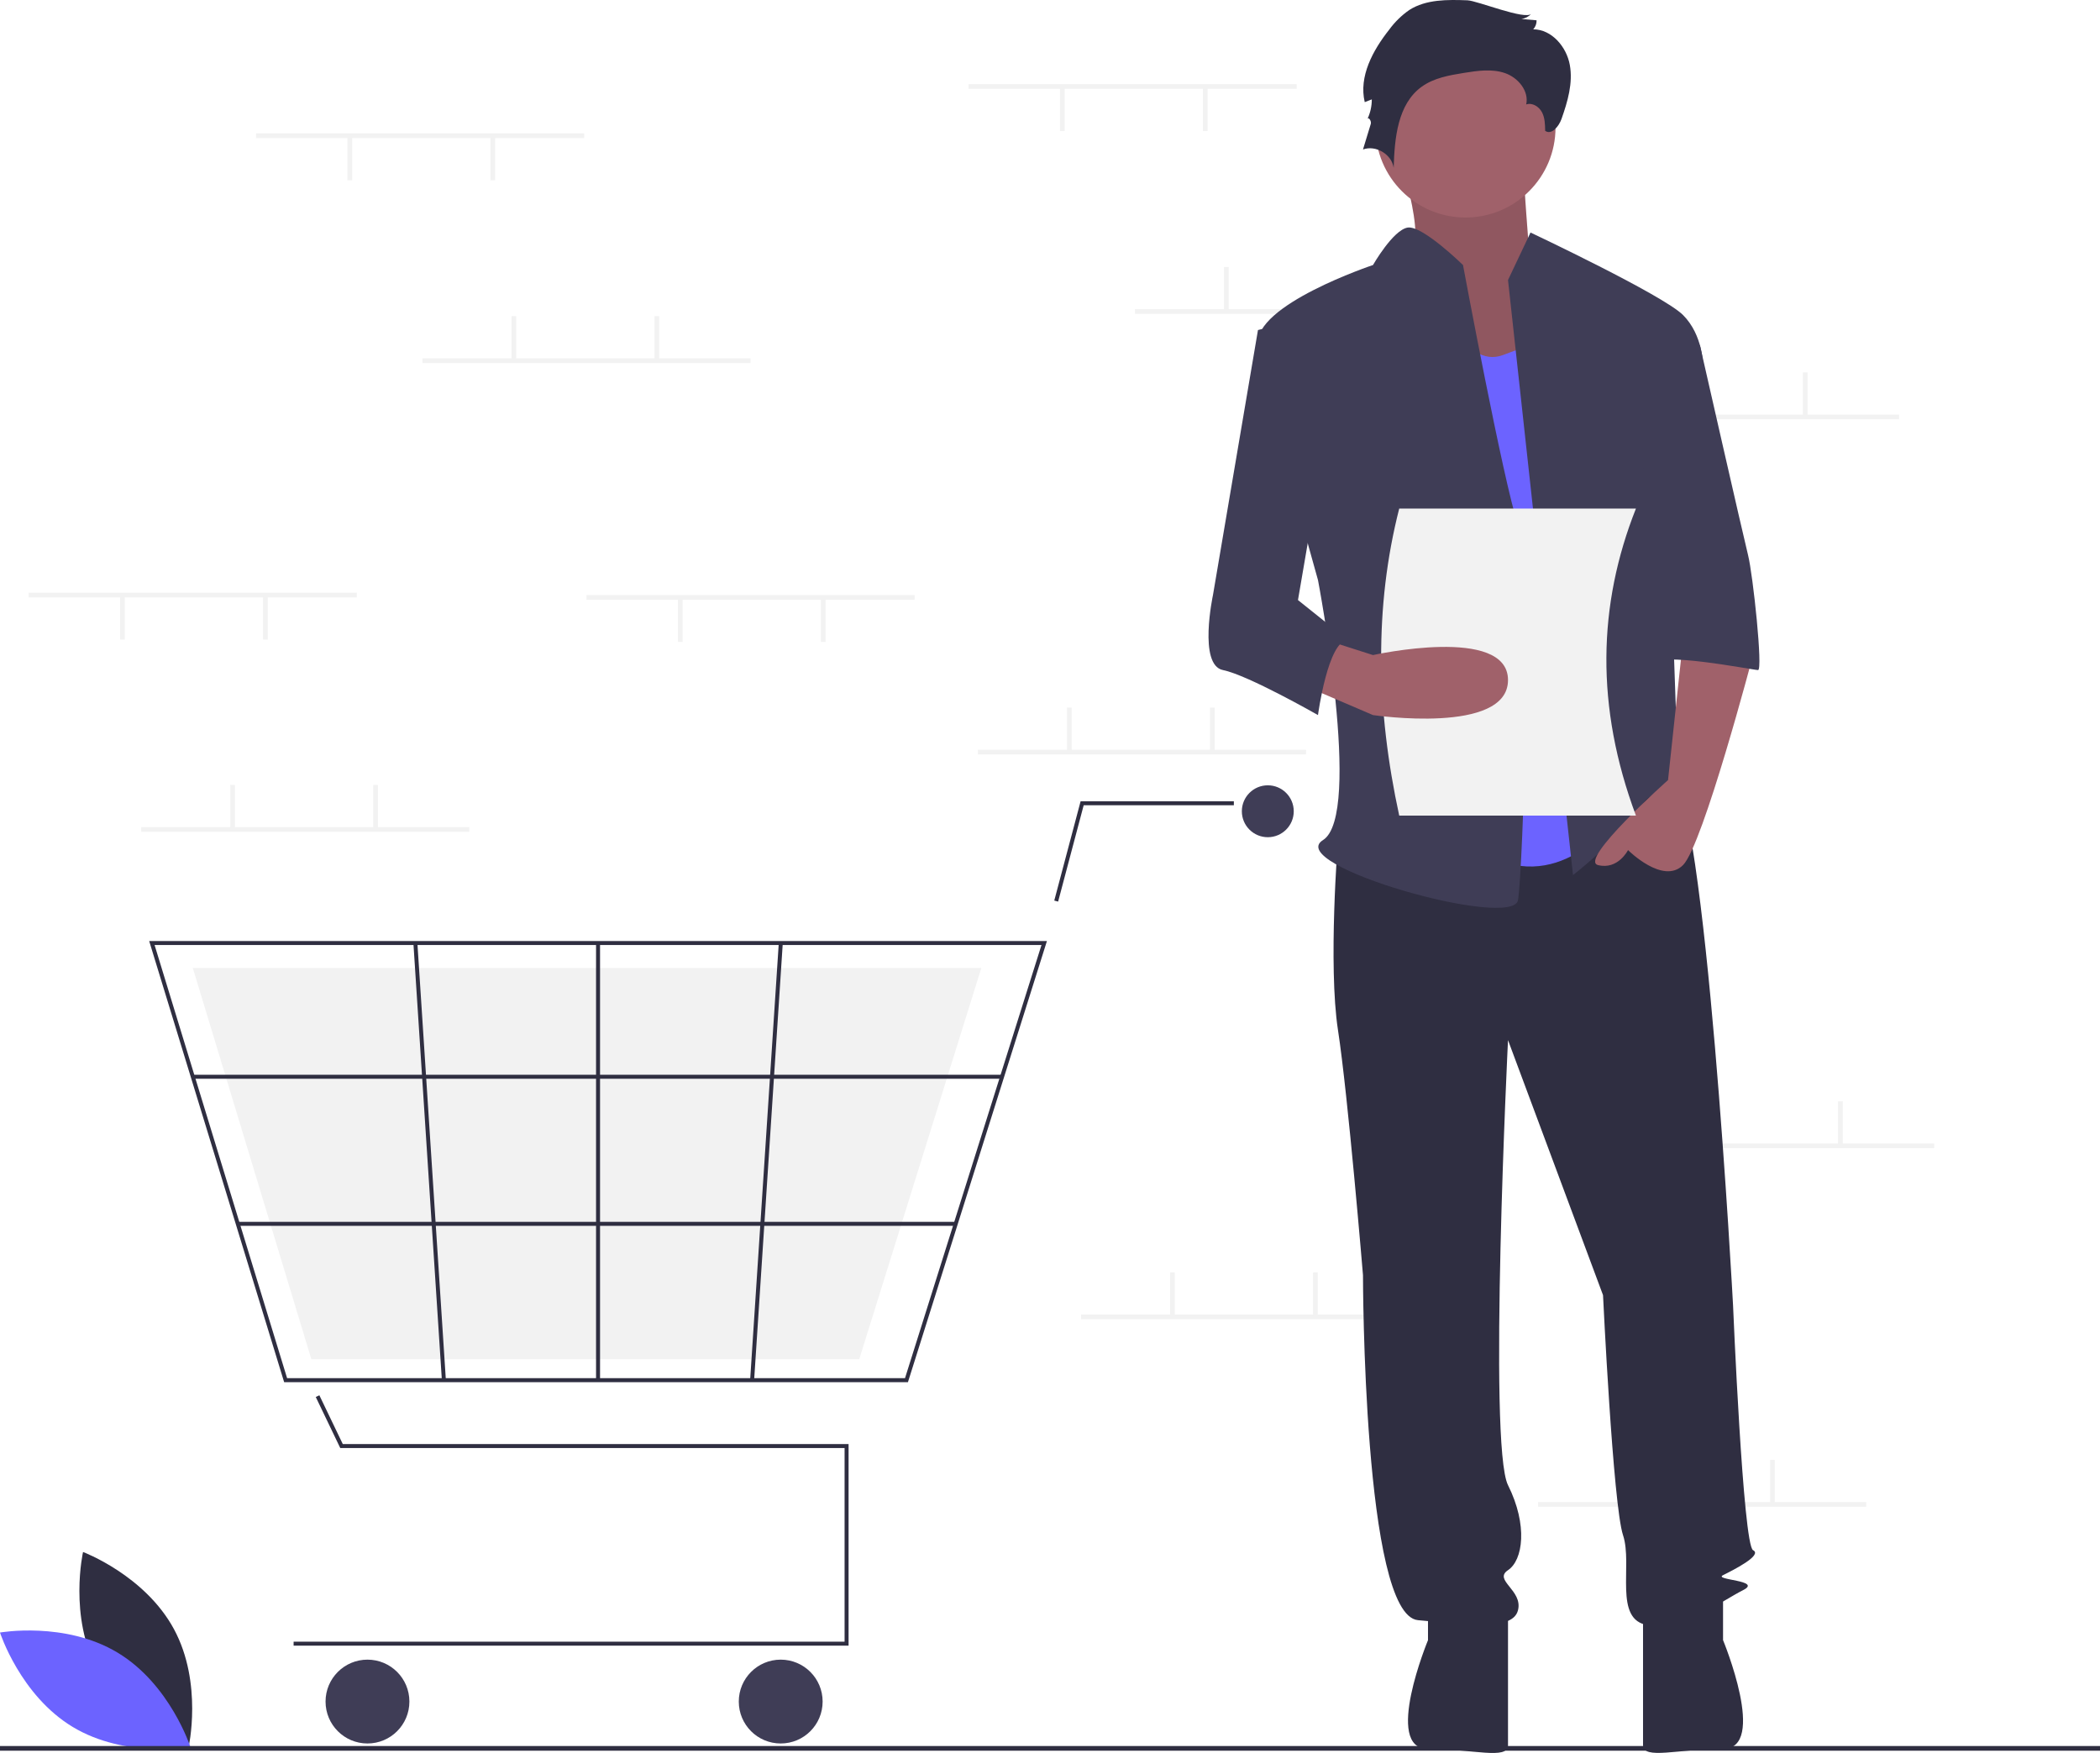
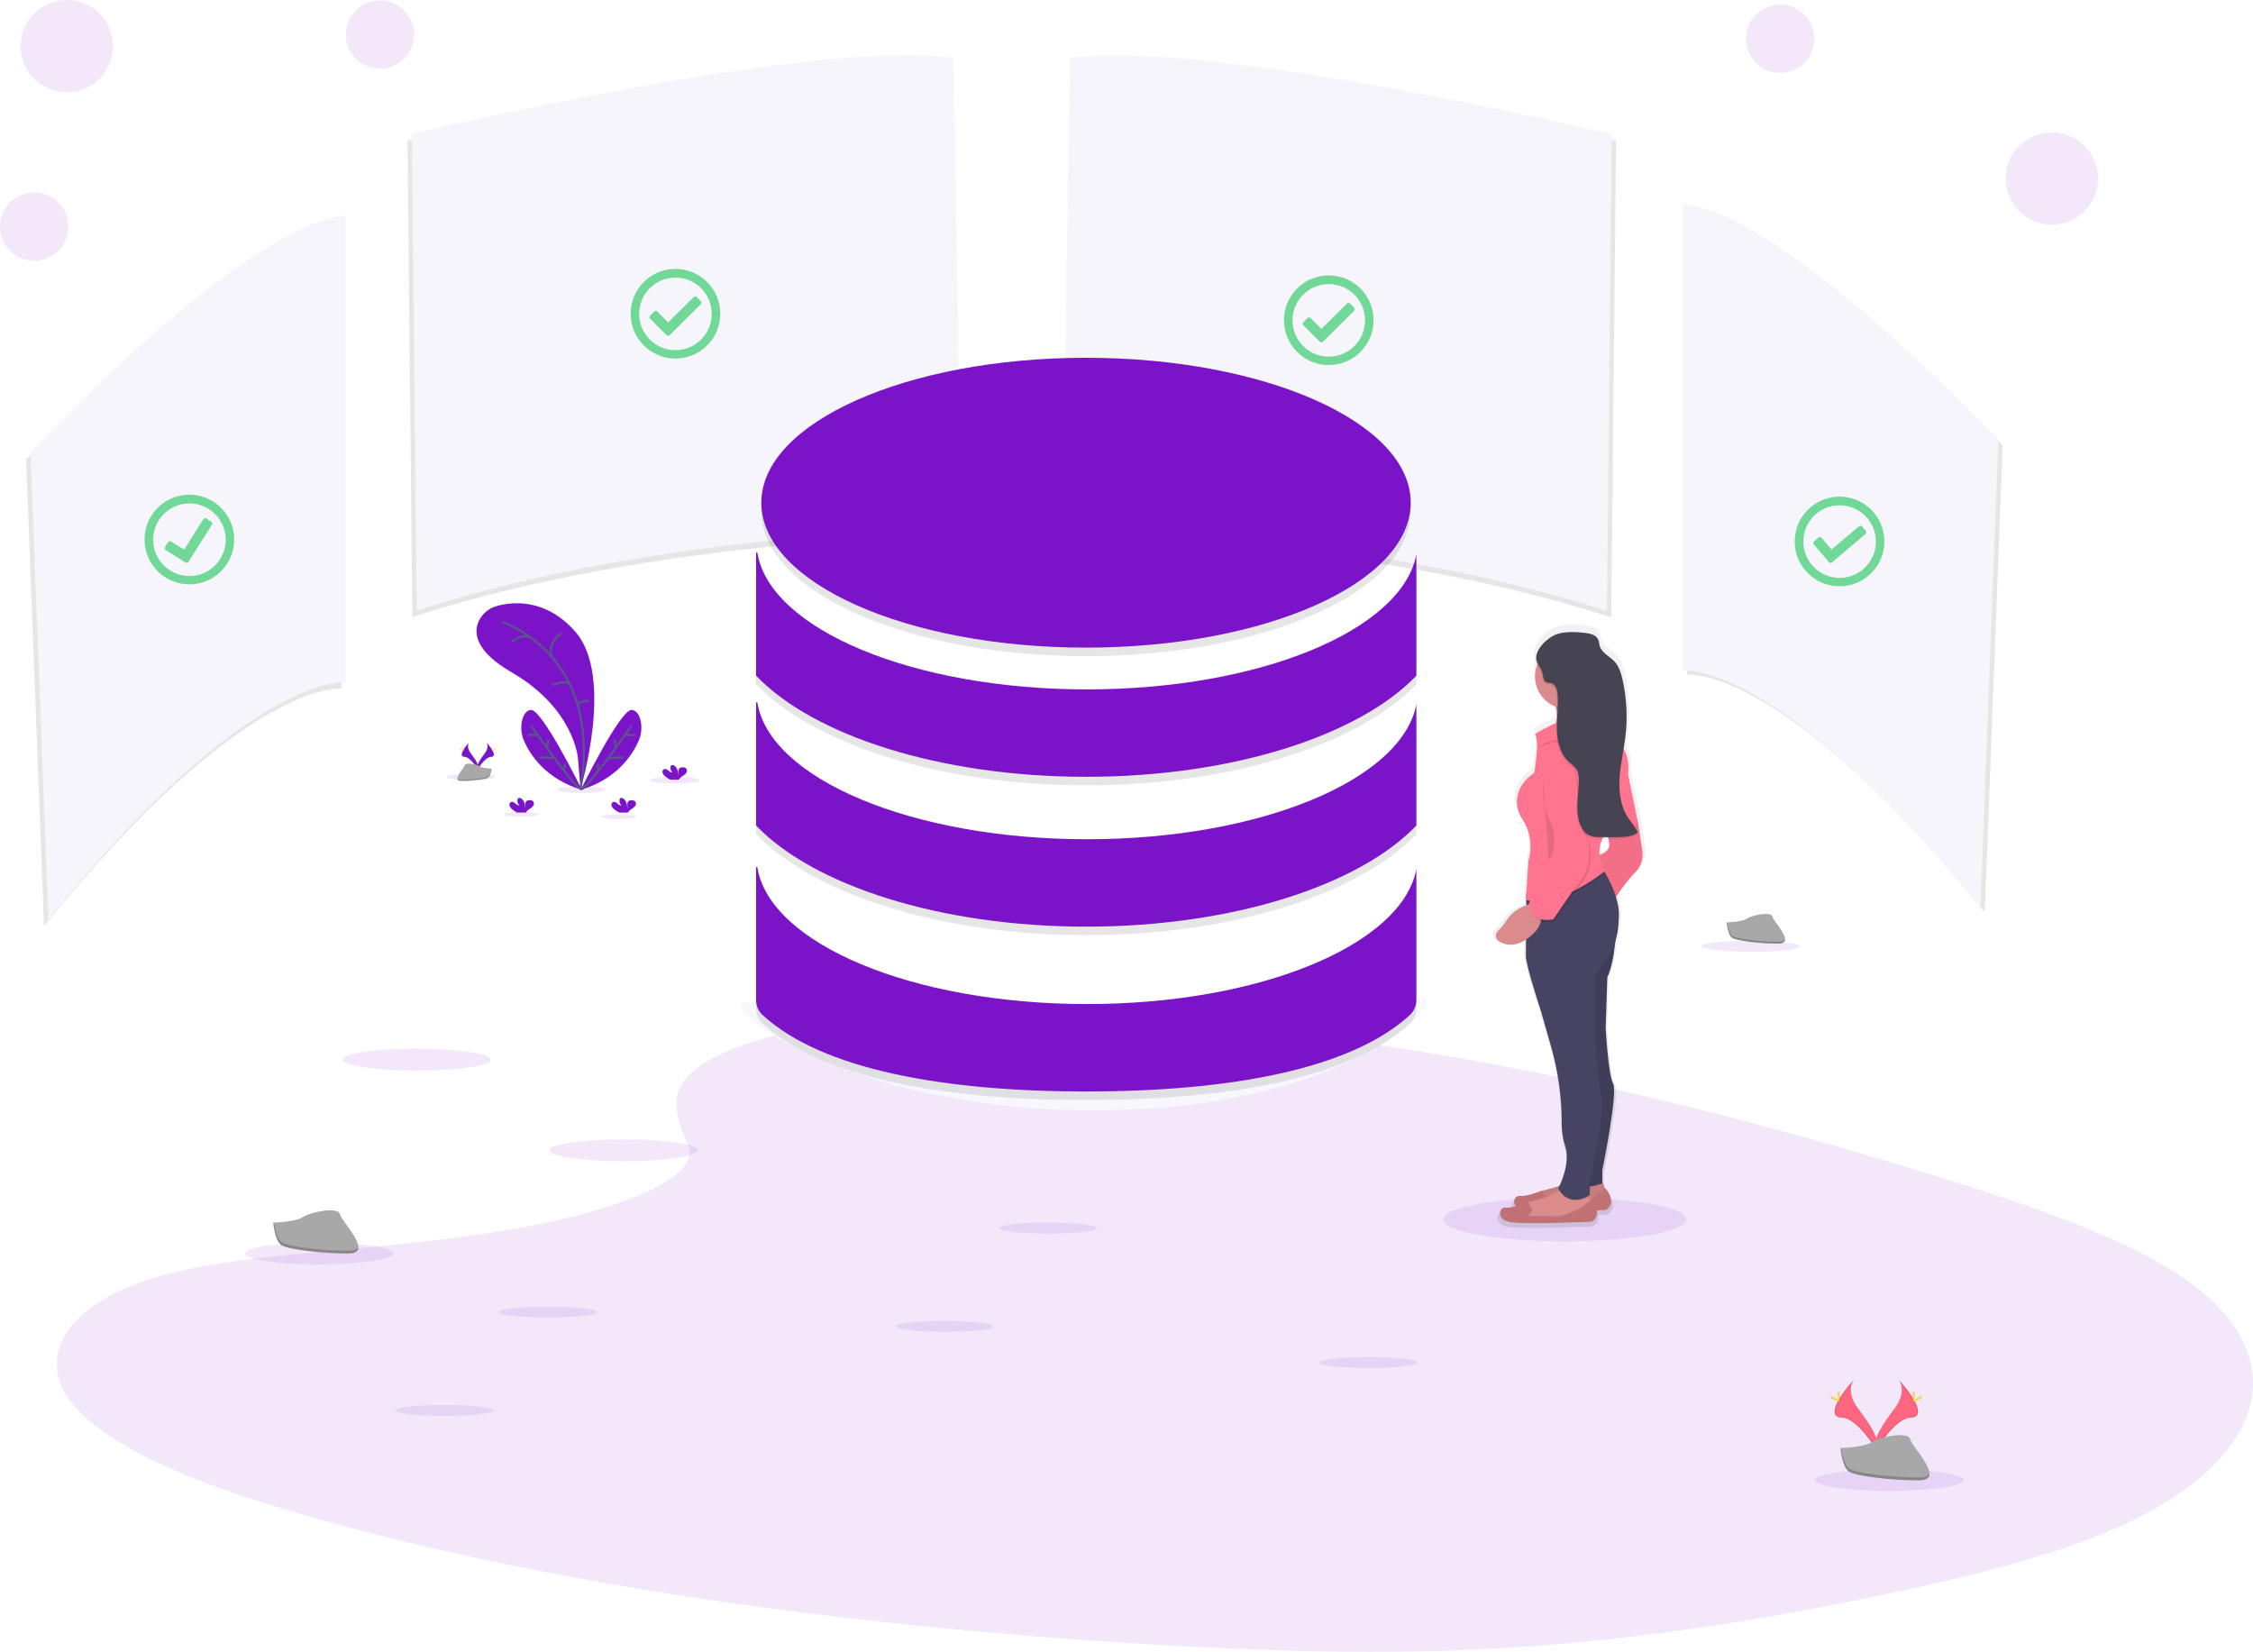
- <svg xmlns="http://www.w3.org/2000/svg" data-name="Layer 1" width="896" height="747.971" viewBox="0 0 896 747.971">
-   <path d="M193.634,788.752c12.428,23.049,38.806,32.944,38.806,32.944s6.227-27.475-6.201-50.524-38.806-32.944-38.806-32.944S181.206,765.703,193.634,788.752Z" transform="translate(-152 -76.01429)" fill="#2f2e41" />
-   <path d="M202.177,781.169c22.438,13.5,31.08,40.314,31.08,40.314s-27.738,4.927-50.177-8.573S152,772.596,152,772.596,179.738,767.67,202.177,781.169Z" transform="translate(-152 -76.01429)" fill="#6c63ff" />
-   <rect x="413.248" y="35.908" width="140" height="2" fill="#f2f2f2" />
-   <rect x="513.249" y="37.408" width="2" height="18.5" fill="#f2f2f2" />
-   <rect x="452.248" y="37.408" width="2" height="18.5" fill="#f2f2f2" />
-   <rect x="484.248" y="131.908" width="140" height="2" fill="#f2f2f2" />
-   <rect x="522.249" y="113.908" width="2" height="18.5" fill="#f2f2f2" />
-   <rect x="583.249" y="113.908" width="2" height="18.5" fill="#f2f2f2" />
-   <rect x="670.249" y="176.908" width="140" height="2" fill="#f2f2f2" />
-   <rect x="708.249" y="158.908" width="2" height="18.5" fill="#f2f2f2" />
-   <rect x="769.249" y="158.908" width="2" height="18.5" fill="#f2f2f2" />
-   <rect x="656.249" y="640.908" width="140" height="2" fill="#f2f2f2" />
-   <rect x="694.249" y="622.908" width="2" height="18.5" fill="#f2f2f2" />
-   <rect x="755.249" y="622.908" width="2" height="18.5" fill="#f2f2f2" />
-   <rect x="417.248" y="319.908" width="140" height="2" fill="#f2f2f2" />
-   <rect x="455.248" y="301.908" width="2" height="18.5" fill="#f2f2f2" />
-   <rect x="516.249" y="301.908" width="2" height="18.5" fill="#f2f2f2" />
-   <rect x="461.248" y="560.908" width="140" height="2" fill="#f2f2f2" />
-   <rect x="499.248" y="542.908" width="2" height="18.5" fill="#f2f2f2" />
-   <rect x="560.249" y="542.908" width="2" height="18.5" fill="#f2f2f2" />
-   <rect x="685.249" y="487.908" width="140" height="2" fill="#f2f2f2" />
-   <rect x="723.249" y="469.908" width="2" height="18.5" fill="#f2f2f2" />
-   <rect x="784.249" y="469.908" width="2" height="18.5" fill="#f2f2f2" />
-   <polygon points="362.06 702.184 125.274 702.184 125.274 700.481 360.356 700.481 360.356 617.861 145.18 617.861 134.727 596.084 136.263 595.347 146.252 616.157 362.06 616.157 362.06 702.184" fill="#2f2e41" />
-   <circle cx="156.789" cy="726.033" r="17.887" fill="#3f3d56" />
-   <circle cx="333.101" cy="726.033" r="17.887" fill="#3f3d56" />
-   <circle cx="540.927" cy="346.153" r="11.073" fill="#3f3d56" />
-   <path d="M539.385,665.767H273.237L215.648,477.531H598.693l-.349,1.108Zm-264.889-1.704H538.136l58.234-184.83H217.951Z" transform="translate(-152 -76.01429)" fill="#2f2e41" />
-   <polygon points="366.61 579.958 132.842 579.958 82.26 413.015 418.701 413.015 418.395 413.998 366.61 579.958" fill="#f2f2f2" />
-   <polygon points="451.465 384.7 449.818 384.263 461.059 341.894 526.448 341.894 526.448 343.598 462.37 343.598 451.465 384.7" fill="#2f2e41" />
-   <rect x="82.258" y="458.584" width="345.293" height="1.704" fill="#2f2e41" />
-   <rect x="101.459" y="521.344" width="306.319" height="1.704" fill="#2f2e41" />
-   <rect x="254.314" y="402.368" width="1.704" height="186.533" fill="#2f2e41" />
-   <rect x="385.557" y="570.797" width="186.929" height="1.704" transform="translate(-274.7392 936.235) rotate(-86.24919)" fill="#2f2e41" />
-   <rect x="334.457" y="478.185" width="1.704" height="186.929" transform="translate(-188.4687 -52.99638) rotate(-3.729)" fill="#2f2e41" />
-   <rect y="745" width="896" height="2" fill="#2f2e41" />
-   <path d="M747.411,137.89s14.618,41.606,5.622,48.007S783.394,244.573,783.394,244.573l47.229-12.802-25.863-43.74s-3.373-43.74-3.373-50.141S747.411,137.89,747.411,137.89Z" transform="translate(-152 -76.01429)" fill="#a0616a" />
-   <path d="M747.411,137.89s14.618,41.606,5.622,48.007S783.394,244.573,783.394,244.573l47.229-12.802-25.863-43.74s-3.373-43.74-3.373-50.141S747.411,137.89,747.411,137.89Z" transform="translate(-152 -76.01429)" opacity="0.1" />
-   <path d="M722.874,434.468s-4.267,53.341,0,81.079,10.668,104.549,10.668,104.549,0,145.089,23.47,147.222,40.539,4.267,42.673-4.267-10.668-12.802-4.267-17.069,8.535-19.203,0-36.272,0-189.895,0-189.895l40.539,108.816s4.267,89.614,8.535,102.415-4.267,36.272,10.668,38.406,32.005-10.668,40.539-14.936-12.802-4.267-8.535-6.401,17.069-8.535,12.802-10.668-8.535-104.549-8.535-104.549S879.697,414.199,864.762,405.664s-24.537,6.166-24.537,6.166Z" transform="translate(-152 -76.01429)" fill="#2f2e41" />
-   <path d="M761.279,758.784v17.069s-19.203,46.399,0,46.399,34.138,4.808,34.138-1.593V763.051Z" transform="translate(-152 -76.01429)" fill="#2f2e41" />
-   <path d="M887.165,758.754v17.069s19.203,46.399,0,46.399-34.138,4.808-34.138-1.593V763.021Z" transform="translate(-152 -76.01429)" fill="#2f2e41" />
-   <circle cx="625.282" cy="54.408" r="38.406" fill="#a0616a" />
-   <path d="M765.547,201.9s10.668,32.005,27.738,25.604l17.069-6.401L840.225,425.934s-23.47,34.138-57.609,12.802S765.547,201.9,765.547,201.9Z" transform="translate(-152 -76.01429)" fill="#6c63ff" />
-   <path d="M795.418,195.499l9.601-20.27s56.542,26.671,65.076,35.205,8.535,21.337,8.535,21.337l-14.936,53.341s4.267,117.351,4.267,121.618,14.936,27.738,4.267,19.203-12.802-17.069-21.337-4.267-27.738,27.738-27.738,27.738Z" transform="translate(-152 -76.01429)" fill="#3f3d56" />
-   <path d="M870.096,349.122l-6.401,59.742s-38.406,34.138-29.871,36.272,12.802-6.401,12.802-6.401,14.936,14.936,23.47,6.401S899.967,355.523,899.967,355.523Z" transform="translate(-152 -76.01429)" fill="#a0616a" />
-   <path d="M778.1,76.144c-8.514-.304-17.625-.455-24.804,4.133a36.313,36.313,0,0,0-8.572,8.392c-6.992,8.838-13.033,19.959-10.436,30.925l3.016-1.176a19.751,19.751,0,0,1-1.905,8.463c.425-1.235,1.847.762,1.466,2.011L733.543,139.792c5.462-2.002,12.257,2.052,13.088,7.81.38-12.661,1.693-27.18,11.964-34.593,5.18-3.739,11.735-4.88,18.042-5.894,5.818-.935,11.918-1.827,17.491.089s10.319,7.615,9.055,13.371c2.57-.885,5.444.906,6.713,3.309s1.337,5.237,1.375,7.955c2.739,1.936,5.856-1.908,6.973-5.071,2.62-7.424,4.949-15.327,3.538-23.073s-7.723-15.148-15.596-15.174a5.467,5.467,0,0,0,1.422-3.849l-6.489-.548a7.172,7.172,0,0,0,4.286-2.26C802.798,84.731,782.313,76.295,778.1,76.144Z" transform="translate(-152 -76.01429)" fill="#2f2e41" />
-   <path d="M776.215,189.098s-17.369-17.021-23.62-15.978S737.809,189.098,737.809,189.098s-51.208,17.069-49.074,34.138S714.339,323.518,714.339,323.518s19.203,100.282,2.134,110.95,81.079,38.406,83.213,25.604,6.401-140.821,0-160.024S776.215,189.098,776.215,189.098Z" transform="translate(-152 -76.01429)" fill="#3f3d56" />
-   <path d="M850.893,223.236h26.383S895.7,304.315,897.833,312.85s6.401,49.074,4.267,49.074-44.807-8.535-44.807-2.134Z" transform="translate(-152 -76.01429)" fill="#3f3d56" />
-   <path d="M850,424.014H749c-9.856-45.34-10.68-89.146,0-131H850C833.701,334.115,832.682,377.621,850,424.014Z" transform="translate(-152 -76.01429)" fill="#f2f2f2" />
-   <path d="M707.938,368.325,737.809,381.127s57.609,8.535,57.609-14.936-57.609-10.668-57.609-10.668L718.605,349.383Z" transform="translate(-152 -76.01429)" fill="#a0616a" />
-   <path d="M714.339,210.435l-25.604,6.401L669.532,329.919s-6.401,29.871,4.267,32.005S714.339,381.127,714.339,381.127s4.267-32.005,12.802-32.005L705.804,332.053,718.606,257.375Z" transform="translate(-152 -76.01429)" fill="#3f3d56" />
-   <rect x="60.248" y="352.908" width="140" height="2" fill="#f2f2f2" />
-   <rect x="98.249" y="334.908" width="2" height="18.5" fill="#f2f2f2" />
-   <rect x="159.249" y="334.908" width="2" height="18.5" fill="#f2f2f2" />
-   <rect x="109.249" y="56.908" width="140" height="2" fill="#f2f2f2" />
-   <rect x="209.249" y="58.408" width="2" height="18.5" fill="#f2f2f2" />
-   <rect x="148.249" y="58.408" width="2" height="18.5" fill="#f2f2f2" />
-   <rect x="250.249" y="253.908" width="140" height="2" fill="#f2f2f2" />
-   <rect x="350.248" y="255.408" width="2" height="18.5" fill="#f2f2f2" />
-   <rect x="289.248" y="255.408" width="2" height="18.5" fill="#f2f2f2" />
-   <rect x="12.248" y="252.908" width="140" height="2" fill="#f2f2f2" />
-   <rect x="112.249" y="254.408" width="2" height="18.5" fill="#f2f2f2" />
-   <rect x="51.248" y="254.408" width="2" height="18.5" fill="#f2f2f2" />
-   <rect x="180.249" y="152.908" width="140" height="2" fill="#f2f2f2" />
-   <rect x="218.249" y="134.908" width="2" height="18.5" fill="#f2f2f2" />
-   <rect x="279.248" y="134.908" width="2" height="18.5" fill="#f2f2f2" />
+ <svg xmlns="http://www.w3.org/2000/svg" data-name="Layer 1" width="1055.52" height="773.82" viewBox="0 0 1055.52 773.82">
+   <defs>
+     <linearGradient id="214c5cce-d3ab-4a80-8eba-ba3719b3e789-168" x1="1958.6" y1="638.33" x2="1958.6" y2="355.69" gradientTransform="matrix(-1, 0, 0, 1, 2766, 0)" gradientUnits="userSpaceOnUse">
+       <stop offset="0" stop-color="gray" stop-opacity="0.25" />
+       <stop offset="0.54" stop-color="gray" stop-opacity="0.12" />
+       <stop offset="1" stop-color="gray" stop-opacity="0.1" />
+     </linearGradient>
+   </defs>
+   <path d="M416.53,554.07c34.91-13.73,89.71-16.53,139.59-15.43,156.68,3.43,298.11,36.8,420.44,74.55,44.29,13.67,87.89,28.4,116.64,47.22,58.52,38.31,41.16,91.38-40.21,122.94-27.69,10.74-61.25,19-95.71,26.26C896,822.59,829.92,833,760.38,836c-49.58,2.11-99.78.39-149.07-2.56C473.58,825.17,338.4,807,225.09,775.77c-49.7-13.67-96.54-30.67-117-52.8s-7.38-50.15,43.37-63.25c21-5.41,46.08-7.86,70.65-10.15,36.16-3.38,72.9-6.72,105.53-13.59,33.71-7.1,73.62-20.83,66.95-36.54C387.4,582.58,381.66,567.78,416.53,554.07Z" transform="translate(-72.24 -63.09)" fill="#7b14c9" opacity="0.1" />
+   <path d="M575.62,93.22l-3.81,221s137.92,0,255.26,38.1L829.36,129S641.15,84.08,575.62,93.22Z" transform="translate(-72.24 -63.09)" opacity="0.1" />
+   <path d="M573.62,90.22l-3.81,221s137.92,0,255.26,38.1L827.36,126S639.15,81.08,573.62,90.22Z" transform="translate(-72.24 -63.09)" fill="#f5f5fb" />
+   <path d="M516.88,93.05l3.81,221s-137.92,0-255.26,38.1l-2.29-223.26S451.35,83.91,516.88,93.05Z" transform="translate(-72.24 -63.09)" opacity="0.1" />
+   <path d="M518.88,90.05l3.81,221s-137.92,0-255.26,38.1l-2.29-223.26S453.35,80.91,518.88,90.05Z" transform="translate(-72.24 -63.09)" fill="#f5f5fb" />
+   <path d="M862.65,160.51V379.2s45-5.33,139.44,111.25l8.39-218.69S912.18,165.85,862.65,160.51Z" transform="translate(-72.24 -63.09)" opacity="0.1" />
+   <path d="M860.65,158.51V377.2s45-5.33,139.44,111.25l8.39-218.69S910.18,163.85,860.65,158.51Z" transform="translate(-72.24 -63.09)" fill="#f5f5fb" />
+   <path d="M232.3,167V385.7s-45-5.33-139.44,111.25L84.48,278.26S182.77,172.35,232.3,167Z" transform="translate(-72.24 -63.09)" opacity="0.1" />
+   <path d="M234.3,164V382.7s-45-5.33-139.44,111.25L86.48,275.26S184.77,169.35,234.3,164Z" transform="translate(-72.24 -63.09)" fill="#f5f5fb" />
+   <path d="M740.3,532.77c0,7.45-47.31,50.5-155,50.5s-166-41.55-166-49,60.31,11,168,11S740.3,525.31,740.3,532.77Z" transform="translate(-72.24 -63.09)" fill="#f7f7fd" />
+   <ellipse cx="316.11" cy="365.5" rx="11.46" ry="1.57" fill="#7b14c9" opacity="0.1" />
+   <ellipse cx="272.22" cy="369.95" rx="11.46" ry="1.57" fill="#7b14c9" opacity="0.1" />
+   <ellipse cx="220.54" cy="363.93" rx="11.46" ry="1.57" fill="#7b14c9" opacity="0.1" />
+   <ellipse cx="289.79" cy="382.62" rx="8.14" ry="1.12" fill="#7b14c9" opacity="0.1" />
+   <ellipse cx="244.24" cy="381.5" rx="8.14" ry="1.12" fill="#7b14c9" opacity="0.1" />
+   <path d="M344.22,432.69s16.06-52.67-2.52-73.76C327.8,343.15,312,345,305,347a13.06,13.06,0,0,0-8.43,7c-2.47,5.33-2,14,15.42,24.08,29.19,16.9,31,40.09,31,40.09Z" transform="translate(-72.24 -63.09)" fill="#7b14c9" />
+   <path d="M307.48,354.46s47.36,14.81,36.74,78.23" transform="translate(-72.24 -63.09)" fill="none" stroke="#565987" stroke-miterlimit="10" />
+   <path d="M335.14,359.77s-6.52,4.39-4.45,11" transform="translate(-72.24 -63.09)" fill="none" stroke="#565987" stroke-miterlimit="10" />
+   <path d="M312.23,363.68s4-4.06,8.83-1.82" transform="translate(-72.24 -63.09)" fill="none" stroke="#565987" stroke-miterlimit="10" />
+   <path d="M331,384.07s7-3.55,8.81.9" transform="translate(-72.24 -63.09)" fill="none" stroke="#565987" stroke-miterlimit="10" />
+   <path d="M348.27,391.48s-5.26-.42-5.35,2.09" transform="translate(-72.24 -63.09)" fill="none" stroke="#565987" stroke-miterlimit="10" />
+   <path d="M344.87,433.11s-18.82-38.28-24-37.44c-2.45.4-3.58,2.81-4.1,5.24a15.4,15.4,0,0,0,1,9.32C320.48,416.35,327.65,428,344.87,433.11Z" transform="translate(-72.24 -63.09)" fill="#7b14c9" />
+   <path d="M321,402.93s19.75,28.64,23.57,29.9" transform="translate(-72.24 -63.09)" fill="none" stroke="#565987" stroke-miterlimit="10" />
+   <line x1="246.97" y1="344.31" x2="251.58" y2="344.31" fill="none" stroke="#565987" stroke-miterlimit="10" />
+   <line x1="252.49" y1="354.79" x2="259.71" y2="355.1" fill="none" stroke="#565987" stroke-miterlimit="10" />
+   <line x1="256.89" y1="346.41" x2="256.1" y2="350.17" fill="none" stroke="#565987" stroke-miterlimit="10" />
+   <line x1="264.57" y1="357.86" x2="264.43" y2="361.28" fill="none" stroke="#565987" stroke-miterlimit="10" />
+   <path d="M344.31,433.11s18.81-38.28,24-37.44c2.46.4,3.59,2.81,4.1,5.24a15.47,15.47,0,0,1-1,9.32C368.7,416.35,361.53,428,344.31,433.11Z" transform="translate(-72.24 -63.09)" fill="#7b14c9" />
+   <path d="M368.15,402.93s-19.75,28.64-23.56,29.9" transform="translate(-72.24 -63.09)" fill="none" stroke="#565987" stroke-miterlimit="10" />
+   <line x1="297.73" y1="344.31" x2="293.12" y2="344.31" fill="none" stroke="#565987" stroke-miterlimit="10" />
+   <line x1="292.21" y1="354.79" x2="284.98" y2="355.1" fill="none" stroke="#565987" stroke-miterlimit="10" />
+   <line x1="287.81" y1="346.41" x2="288.6" y2="350.17" fill="none" stroke="#565987" stroke-miterlimit="10" />
+   <line x1="280.13" y1="357.86" x2="280.27" y2="361.28" fill="none" stroke="#565987" stroke-miterlimit="10" />
+   <path d="M312,442.05a3.26,3.26,0,0,1-1.07-1.62,1.42,1.42,0,0,1,.75-1.64c.68-.27,1.42.21,2,.69a2.64,2.64,0,0,0,1.92.93,2.94,2.94,0,0,1-.91-2.74,1.26,1.26,0,0,1,.26-.56c.38-.41,1.07-.23,1.53.09,1.45,1,1.85,3,1.86,4.77a8.56,8.56,0,0,0,0-2,2,2,0,0,1,.74-1.74,2.26,2.26,0,0,1,1.12-.27,2.34,2.34,0,0,1,1.83.52,1.84,1.84,0,0,1-.07,2.25,7.15,7.15,0,0,1-1.89,1.51,4.07,4.07,0,0,0-1.35,1.29.94.94,0,0,0-.1.23h-4.1A11.9,11.9,0,0,1,312,442.05Z" transform="translate(-72.24 -63.09)" fill="#7b14c9" />
+   <path d="M383.7,426.63a3.24,3.24,0,0,1-1.07-1.61,1.43,1.43,0,0,1,.75-1.65,2.1,2.1,0,0,1,2,.7,2.59,2.59,0,0,0,1.92.92,2.93,2.93,0,0,1-.91-2.74,1.12,1.12,0,0,1,.26-.55c.38-.41,1.07-.24,1.53.08,1.45,1,1.85,3,1.86,4.78a8.64,8.64,0,0,0,0-2,2,2,0,0,1,.74-1.74,2.15,2.15,0,0,1,1.12-.26,2.3,2.3,0,0,1,1.83.52,1.82,1.82,0,0,1-.07,2.24,7.15,7.15,0,0,1-1.89,1.51,4.17,4.17,0,0,0-1.35,1.29.94.94,0,0,0-.1.23h-4.1A11.54,11.54,0,0,1,383.7,426.63Z" transform="translate(-72.24 -63.09)" fill="#7b14c9" />
+   <path d="M359.8,442.05a3.26,3.26,0,0,1-1.07-1.62,1.43,1.43,0,0,1,.75-1.64c.69-.27,1.42.21,2,.69a2.65,2.65,0,0,0,1.92.93,2.93,2.93,0,0,1-.9-2.74,1.14,1.14,0,0,1,.25-.56c.38-.41,1.07-.23,1.53.09,1.45,1,1.86,3,1.87,4.77a9.17,9.17,0,0,0,0-2,2,2,0,0,1,.74-1.74,3,3,0,0,1,2.95.25,1.82,1.82,0,0,1-.07,2.25,7,7,0,0,1-1.89,1.51,4.26,4.26,0,0,0-1.35,1.29,1.6,1.6,0,0,0-.1.23h-4.09A11.71,11.71,0,0,1,359.8,442.05Z" transform="translate(-72.24 -63.09)" fill="#7b14c9" />
+   <path d="M292,410.89s-1.53,2,.71,5,4.1,5.59,3.35,7.48c0,0-3.39-5.63-6.14-5.71S289,414.27,292,410.89Z" transform="translate(-72.24 -63.09)" fill="#7b14c9" />
+   <path d="M292,410.89a2.36,2.36,0,0,0-.31.63c-2.69,3.15-4.12,6.1-1.54,6.17,2.41.07,5.3,4.38,6,5.46a1.83,1.83,0,0,1-.08.25s-3.39-5.63-6.14-5.71S289,414.27,292,410.89Z" transform="translate(-72.24 -63.09)" opacity="0.1" />
+   <path d="M289.18,413.44c0,.71.08,1.28.18,1.28s.17-.57.17-1.28-.09-.37-.19-.37S289.18,412.74,289.18,413.44Z" transform="translate(-72.24 -63.09)" fill="#ffd037" />
+   <path d="M288.2,414.29c.62.34,1.16.54,1.21.45s-.42-.43-1-.76-.38-.1-.42,0S287.58,414,288.2,414.29Z" transform="translate(-72.24 -63.09)" fill="#ffd037" />
+   <path d="M300.14,410.89s1.54,2-.71,5-4.09,5.59-3.34,7.48c0,0,3.38-5.63,6.14-5.71S303.17,414.27,300.14,410.89Z" transform="translate(-72.24 -63.09)" fill="#7b14c9" />
+   <path d="M300.14,410.89a2.36,2.36,0,0,1,.31.63c2.69,3.15,4.12,6.1,1.54,6.17-2.41.07-5.29,4.38-6,5.46a1.83,1.83,0,0,0,.08.25s3.38-5.63,6.14-5.71S303.17,414.27,300.14,410.89Z" transform="translate(-72.24 -63.09)" opacity="0.1" />
+   <path d="M303,413.44c0,.71-.07,1.28-.17,1.28s-.18-.57-.18-1.28.1-.37.2-.37S303,412.74,303,413.44Z" transform="translate(-72.24 -63.09)" fill="#ffd037" />
+   <path d="M304,414.29c-.62.34-1.16.54-1.2.45s.41-.43,1-.76.38-.1.43,0S304.59,414,304,414.29Z" transform="translate(-72.24 -63.09)" fill="#ffd037" />
+   <path d="M302.51,423.14s-4.3-.13-5.59-1.05-6.6-2-6.92-.55-6.45,7.35-1.61,7.39,11.26-.76,12.55-1.54S302.51,423.14,302.51,423.14Z" transform="translate(-72.24 -63.09)" fill="#a8a8a8" />
+   <path d="M288.31,428.41c4.84,0,11.26-.75,12.55-1.54,1-.6,1.37-2.75,1.5-3.74h.15s-.28,3.46-1.57,4.25-7.7,1.58-12.55,1.54c-1.39,0-1.88-.51-1.85-1.25C286.73,428.13,287.27,428.4,288.31,428.41Z" transform="translate(-72.24 -63.09)" opacity="0.2" />
+   <ellipse cx="195.17" cy="496.39" rx="34.72" ry="5.13" fill="#7b14c9" opacity="0.1" />
+   <ellipse cx="292.15" cy="538.87" rx="34.72" ry="5.13" fill="#7b14c9" opacity="0.1" />
+   <ellipse cx="149.49" cy="587.2" rx="34.72" ry="5.13" fill="#7b14c9" opacity="0.1" />
+   <ellipse cx="885.14" cy="693.36" rx="34.72" ry="5.13" fill="#7b14c9" opacity="0.1" />
+   <ellipse cx="491.09" cy="575.32" rx="22.99" ry="2.57" fill="#7b14c9" opacity="0.1" />
+   <ellipse cx="820.09" cy="443.32" rx="22.99" ry="2.57" fill="#7b14c9" opacity="0.1" />
+   <ellipse cx="641.08" cy="638.32" rx="22.99" ry="2.57" fill="#7b14c9" opacity="0.1" />
+   <ellipse cx="442.64" cy="621.36" rx="22.99" ry="2.57" fill="#7b14c9" opacity="0.1" />
+   <ellipse cx="256.67" cy="614.69" rx="22.99" ry="2.57" fill="#7b14c9" opacity="0.1" />
+   <ellipse cx="208.21" cy="660.73" rx="22.99" ry="2.57" fill="#7b14c9" opacity="0.1" />
+   <g opacity="0.1">
+     <ellipse cx="508.8" cy="239.5" rx="152.12" ry="67.89" />
+     <path d="M735.8,326.86c-6.73,35.4-73.23,63.19-154.29,63.19-81.77,0-148.73-28.28-154.47-64.11h-.57v57.69C453.21,411.57,512.41,431,581.13,431s127.92-19.43,154.67-47.37Z" transform="translate(-72.24 -63.09)" />
+     <path d="M735.8,397.06c-6.73,35.39-73.23,63.19-154.29,63.19-81.77,0-148.73-28.28-154.47-64.12h-.57v57.7c26.74,27.94,85.94,47.36,154.66,47.36s127.92-19.42,154.67-47.36Z" transform="translate(-72.24 -63.09)" />
+     <path d="M735.8,474.27c-6.73,35.4-73.23,63.19-154.29,63.19-81.77,0-148.73-28.27-154.47-64.11h-.57v62.22a9.59,9.59,0,0,0,3.08,7.06c28,25.71,85.39,35.78,151.58,35.78s123.55-10.07,151.59-35.78a9.59,9.59,0,0,0,3.08-7.06Z" transform="translate(-72.24 -63.09)" />
+   </g>
+   <ellipse cx="508.8" cy="235.5" rx="152.12" ry="67.89" fill="#7b14c9" />
+   <path d="M735.8,322.86c-6.73,35.4-73.23,63.19-154.29,63.19-81.77,0-148.73-28.28-154.47-64.11h-.57v57.69C453.21,407.57,512.41,427,581.13,427s127.92-19.43,154.67-47.37Z" transform="translate(-72.24 -63.09)" fill="#7b14c9" />
+   <path d="M735.8,393.06c-6.73,35.39-73.23,63.19-154.29,63.19-81.77,0-148.73-28.28-154.47-64.12h-.57v57.7c26.74,27.94,85.94,47.36,154.66,47.36s127.92-19.42,154.67-47.36Z" transform="translate(-72.24 -63.09)" fill="#7b14c9" />
+   <path d="M735.8,470.27c-6.73,35.4-73.23,63.19-154.29,63.19-81.77,0-148.73-28.27-154.47-64.11h-.57v62.22a9.59,9.59,0,0,0,3.08,7.06c28,25.71,85.39,35.78,151.58,35.78s123.55-10.07,151.59-35.78a9.59,9.59,0,0,0,3.08-7.06Z" transform="translate(-72.24 -63.09)" fill="#7b14c9" />
+   <ellipse cx="733.03" cy="571.25" rx="57" ry="10.26" fill="#7b14c9" opacity="0.1" />
+   <path d="M773.27,503.61c2.88,1.7,7.4,2.81,13.09-.85l-.05,8.11c.4,5.56,7.28,25.83,7.28,25.83l4.85,16.67a130.07,130.07,0,0,1,5.33,36.28c0,4.06.38,8.26,1.55,11.42,2.59,7-1,16-2.57,19.32a80.1,80.1,0,0,1-8,2.25,5.83,5.83,0,0,0-.71.22l0-.05s-7.28,2.89-10.52,2.49c-2.41-.29-3.92,2.72-2,4.93a14.88,14.88,0,0,1-4.84.64c-3.24-.4-4.86,5.16,1.21,6.75s40.46,0,40.46,0a4.87,4.87,0,0,0,2.58-5.38l4.3-.18s6.07-2.78,0-10.33l-.33.24-1.29-3.82V613s7.69-37,5.26-41.33S825.15,545,825.15,545L826,520.8c2.19-4.52,3.31-11.62,3.88-17.17a36,36,0,0,0,1.55-8.14c.1-1.31.18-2.67.23-4.09a27.27,27.27,0,0,0-1.48-9.16,92.06,92.06,0,0,1,9.17-11.5A11.82,11.82,0,0,0,843,460.41l-2-13.51-4.86-23c.61-6.39-.72-10.07-2.2-12.15.35-2.07.68-4.13.93-6.21a79.6,79.6,0,0,0-1.42-27c-.7-3.08-1.66-6.25-3.83-8.59-2.45-2.66-6.43-4.27-7.35-7.74a20.66,20.66,0,0,0-.56-2.62c-.89-2.27-3.69-3.1-6.15-3.4-4.38-.53-10.71-.93-14.92.79A18.09,18.09,0,0,0,792,365a6.89,6.89,0,0,0-1,4.95,6.6,6.6,0,0,0,.69,1.7,15.39,15.39,0,0,0,8.94,19.7c.1.31.19.61.26.9a15.41,15.41,0,0,1,.4,2.17c-.08,1.4-.17,2.81-.23,4.22l-.15.57a105.13,105.13,0,0,0-10.17,5.18c2.42,3.58-.41,18.68-.41,18.68-6.07,3.57-12.13,12.71-5.66,22.25s2.83,19.86,2.83,19.86l-1,15.54h0v0l-.2,3.11h.07l-.07,1.18.17,0v1.27c-2.84,1.05-7,3.15-9.47,7.05a24.94,24.94,0,0,1-4.23,5.19A3.12,3.12,0,0,0,773.27,503.61Zm48.85-41.28a14.77,14.77,0,0,1,1.44-7.82l2.86,0a18.57,18.57,0,0,0,.35,1.88C827.59,459.94,824.31,461.61,822.12,462.33Z" transform="translate(-72.24 -63.09)" fill="url(#214c5cce-d3ab-4a80-8eba-ba3719b3e789-168)" />
+   <path d="M822.92,616.33l1.56,4.67-5.06,5.06L802.68,630l-12.07-1.17.78-4.28h0a5.17,5.17,0,0,1,3.83-3.78c5-1.16,14.42-3.82,16.41-7.51Z" transform="translate(-72.24 -63.09)" fill="#db8b8b" />
+   <path d="M822.92,616.33l1.56,4.67-5.06,5.06L802.68,630l-12.07-1.17.78-4.28h0a5.17,5.17,0,0,1,3.83-3.78c5-1.16,14.42-3.82,16.41-7.51Z" transform="translate(-72.24 -63.09)" opacity="0.1" />
+   <path d="M794.5,627.62l2.34-3.11-2.34-3.61s-7,2.83-10.12,2.44-4.67,5.06,1.17,6.62,38.93,0,38.93,0,5.84-2.73,0-10.13l-5.06,3.9s-8.57,4.67-12.85,3.89Z" transform="translate(-72.24 -63.09)" fill="#c17174" />
+   <path d="M784,634.24l12.07,1.17,16.74-3.9,5.06-5.06-.41-1.23-.58-1.74-.57-1.7L805,618.67a7,7,0,0,1-2.29,2.29c-3.67,2.51-10.25,4.32-14.12,5.22a3.82,3.82,0,0,0-.48.15,5,5,0,0,0-2,1.21,5.1,5.1,0,0,0-1.38,2.42Z" transform="translate(-72.24 -63.09)" fill="#db8b8b" />
+   <path d="M784,634.24l12.07,1.17,16.74-3.9,5.06-5.06-.41-1.23-4.65,3.57s-8.57,4.67-12.85,3.89H787.88l2.34-3.11-2.1-3.24a5,5,0,0,0-2,1.21,5.1,5.1,0,0,0-1.38,2.42Z" transform="translate(-72.24 -63.09)" opacity="0.1" />
+   <path d="M787.88,633.07l2.34-3.11-2.34-3.61s-7,2.83-10.12,2.44-4.67,5.06,1.17,6.62,38.93,0,38.93,0,5.84-2.73,0-10.12l-5.06,3.89s-8.57,4.67-12.85,3.89Z" transform="translate(-72.24 -63.09)" fill="#c17174" />
+   <path d="M797.61,407.27s18.69,2,16-5.84a13.91,13.91,0,0,1-.58-6.88,18.94,18.94,0,0,1,3.3-7.91l-17.52,2.72a21.86,21.86,0,0,1,2.38,5.63C803.24,403.25,797.61,407.27,797.61,407.27Z" transform="translate(-72.24 -63.09)" fill="#db8b8b" />
+   <path d="M829.54,496s-.39,16.74-4.28,24.92l-.78,23.75s1.16,21.8,3.5,26.08-5.06,40.49-5.06,40.49v6.23s-12.46,4.67-16-.78l3.5-46.33-1.56-64.23Z" transform="translate(-72.24 -63.09)" fill="#474463" />
+   <path d="M829.54,496s-.39,16.74-4.28,24.92l-.78,23.75s1.16,21.8,3.5,26.08-5.06,40.49-5.06,40.49v6.23s-12.46,4.67-16-.78l3.5-46.33-1.56-64.23Z" transform="translate(-72.24 -63.09)" opacity="0.1" />
+   <path d="M837.32,442.31l2.34,6.23,2,13.23a11.75,11.75,0,0,1-3.51,10.13c-4.67,4.67-10.9,14.4-10.9,14.4l-7.39-22.19s7.39-1.17,6.22-6.23-.77-14.4-.77-14.4Z" transform="translate(-72.24 -63.09)" fill="#ff748e" />
+   <path d="M837.41,442.22l2.33,6.23,2,13.24a11.7,11.7,0,0,1-3.5,10.12c-4.68,4.67-10.9,14.41-10.9,14.41L819.89,464s7.4-1.17,6.23-6.23-.78-14.41-.78-14.41Z" transform="translate(-72.24 -63.09)" opacity="0.05" />
+   <path d="M802.72,621c5,7.86,12.77,3.4,14.15,2.52l-.57-1.7L805,618.67A7,7,0,0,1,802.72,621Z" transform="translate(-72.24 -63.09)" opacity="0.1" />
+   <path d="M787.1,511.22c.39,5.45,7,25.3,7,25.3l4.67,16.34a130.39,130.39,0,0,1,5.13,35.54,34.71,34.71,0,0,0,1.49,11.19c3.12,8.57-3.11,20.24-3.11,20.24,5.45,9.74,14.79,3.12,14.79,3.12v-6.23s7.4-33.87,5.45-40.49-2.72-24.52-2.72-24.52V519.39a36.67,36.67,0,0,0,10.68-23.24c.09-1.28.17-2.62.22-4,.31-8.78-5.7-19.08-8-22.75-.56-.89-.92-1.39-.92-1.39l-34.37,13.64-.08,0V483l0,2.94Z" transform="translate(-72.24 -63.09)" fill="#474463" />
+   <path d="M798.78,389.36a21.86,21.86,0,0,1,2.38,5.63,15.22,15.22,0,0,0,11.84-.44,18.94,18.94,0,0,1,3.3-7.91Z" transform="translate(-72.24 -63.09)" opacity="0.1" />
+   <circle cx="734.33" cy="316.93" r="15.18" fill="#db8b8b" />
+   <path d="M787.1,485.91l.17,0c16.32,3.36,36.82-13.65,36.82-13.65a20.31,20.31,0,0,1-1.42-2.9c-.56-.89-.92-1.39-.92-1.39l-34.37,13.64-.09,1.36Z" transform="translate(-72.24 -63.09)" opacity="0.1" />
+   <path d="M791.39,406.88s21.8-13.24,28.8-7.79l9.74,12.46S836.16,413.5,835,426l4.67,22.58-14,3.5s-8.17,7.79-1.55,19.08c0,0-20.64,17.13-37,13.62l1.17-18.29s3.5-10.13-2.72-19.47-.39-18.3,5.45-21.8C791,425.18,793.72,410.38,791.39,406.88Z" transform="translate(-72.24 -63.09)" fill="#ff748e" />
+   <path d="M790.22,486.3s-8.18,1.56-12.07,7.79a24.3,24.3,0,0,1-4.08,5.09,3.08,3.08,0,0,0,.49,4.92c3.09,1.86,8.12,3,14.49-2.23C800,492.92,790.22,486.3,790.22,486.3Z" transform="translate(-72.24 -63.09)" fill="#db8b8b" />
+   <path d="M802.29,414.28s7.78-.78,9.73,19.46,5.06,24.92,5.06,24.92,1.95,10.51-2.73,16.74-13.62,19.47-13.62,19.47-9.73,2.72-11.68-7l12.07-22.58s1.94-7.79-2.73-13.24S790.22,410.38,802.29,414.28Z" transform="translate(-72.24 -63.09)" opacity="0.1" />
+   <path d="M801.51,413.11s7.78-.78,9.73,19.47,5.06,24.91,5.06,24.91,2,10.51-2.72,16.74S800,493.7,800,493.7s-9.73,2.72-11.68-7l12.07-22.58s1.95-7.79-2.73-13.24S789.44,409.22,801.51,413.11Z" transform="translate(-72.24 -63.09)" fill="#ff748e" />
+   <path d="M795.08,427.71s-.77,12.07,2.73,18.69,3.5,15.18,0,19.85" transform="translate(-72.24 -63.09)" opacity="0.1" />
+   <path d="M793.14,412.91s3.11-3.11,12.07-3.5,12.84-3.11,12.84-3.11" transform="translate(-72.24 -63.09)" opacity="0.1" />
+   <path d="M814.79,360.4c2.37.29,5.07,1.1,5.92,3.32a22.14,22.14,0,0,1,.55,2.57c.88,3.4,4.71,5,7.07,7.58,2.08,2.3,3,5.4,3.68,8.43a79.17,79.17,0,0,1,1.37,26.45c-.76,6.45-2.32,12.81-2.75,19.29s.36,13.31,3.9,18.76c1.53,2.34,3.54,4.4,4.62,7-2.23,1.81-5.31,2.07-8.19,2.17q-5,.17-10.05,0a10.67,10.67,0,0,1-5.1-1.07,7.86,7.86,0,0,1-2.68-2.87c-1.92-3.25-2.4-7.16-2.32-10.93s.68-7.52.75-11.3a9.82,9.82,0,0,0-1.31-5.92,19.07,19.07,0,0,0-3.26-3c-4.17-3.7-5.6-9.62-5.74-15.19s.78-11.14.31-16.69c-.18-2.17-1-4.78-3.13-5.2a11.38,11.38,0,0,1-2-.26c-1.71-.66-1.54-3.07-2-4.84-.55-2-2.25-3.53-2.73-5.53-1.12-4.71,4.88-10.34,8.81-12S810.58,359.88,814.79,360.4Z" transform="translate(-72.24 -63.09)" opacity="0.1" />
+   <path d="M815.18,359.62c2.37.29,5.07,1.1,5.92,3.33a21.54,21.54,0,0,1,.55,2.56c.88,3.4,4.71,5,7.07,7.58,2.08,2.3,3,5.4,3.68,8.43A79.17,79.17,0,0,1,833.76,408c-.75,6.45-2.31,12.81-2.74,19.3s.36,13.3,3.9,18.75c1.53,2.35,3.54,4.4,4.62,7-2.23,1.82-5.31,2.07-8.19,2.17q-5,.16-10.05,0a10.66,10.66,0,0,1-5.1-1.06,7.89,7.89,0,0,1-2.68-2.88c-1.92-3.25-2.4-7.16-2.32-10.93s.68-7.52.75-11.29c0-2.06-.12-4.24-1.31-5.92a18.73,18.73,0,0,0-3.26-3c-4.17-3.7-5.6-9.62-5.74-15.19s.78-11.14.31-16.69c-.18-2.17-1-4.78-3.13-5.2a11.38,11.38,0,0,1-2-.26c-1.71-.66-1.54-3.07-2-4.84-.55-2-2.25-3.52-2.73-5.53-1.12-4.71,4.88-10.34,8.81-12S811,359.1,815.18,359.62Z" transform="translate(-72.24 -63.09)" fill="#464353" />
+   <path d="M200.28,635.86s10.72-.33,13.94-2.63,16.48-5.05,17.28-1.36,16.1,18.34,4,18.44-28.1-1.89-31.33-3.85S200.28,635.86,200.28,635.86Z" transform="translate(-72.24 -63.09)" fill="#a8a8a8" />
+   <path d="M235.72,649c-12.09.1-28.1-1.88-31.32-3.84-2.45-1.5-3.43-6.86-3.76-9.34l-.36,0s.68,8.64,3.9,10.6,19.23,3.94,31.33,3.85c3.49,0,4.69-1.27,4.63-3.11C239.65,648.31,238.32,649,235.72,649Z" transform="translate(-72.24 -63.09)" opacity="0.2" />
+   <path d="M881.17,495.21s7.35-.23,9.57-1.81,11.31-3.46,11.86-.93,11.06,12.59,2.75,12.66-19.29-1.3-21.5-2.64S881.17,495.21,881.17,495.21Z" transform="translate(-72.24 -63.09)" fill="#a8a8a8" />
+   <path d="M905.5,504.25c-8.3.06-19.29-1.3-21.5-2.64-1.69-1-2.36-4.71-2.58-6.41h-.25s.47,5.93,2.68,7.28,13.2,2.7,21.5,2.64c2.4,0,3.23-.87,3.18-2.14C908.2,503.76,907.29,504.23,905.5,504.25Z" transform="translate(-72.24 -63.09)" opacity="0.2" />
+   <circle cx="31.29" cy="21.63" r="21.63" fill="#7b14c9" opacity="0.1" />
+   <circle cx="961.29" cy="83.63" r="21.63" fill="#7b14c9" opacity="0.1" />
+   <circle cx="16" cy="106.18" r="16" fill="#7b14c9" opacity="0.1" />
+   <circle cx="178" cy="16.18" r="16" fill="#7b14c9" opacity="0.1" />
+   <circle cx="834" cy="18.18" r="16" fill="#7b14c9" opacity="0.1" />
+   <path d="M961.86,709.49s4,5.24-1.85,13.15-10.68,14.58-8.73,19.51c0,0,8.83-14.68,16-14.89S969.76,718.33,961.86,709.49Z" transform="translate(-72.24 -63.09)" fill="#fc6681" />
+   <path d="M961.86,709.49a6.42,6.42,0,0,1,.81,1.65c7,8.24,10.76,15.93,4,16.12-6.28.18-13.81,11.41-15.62,14.25a5.39,5.39,0,0,0,.22.64s8.83-14.68,16-14.89S969.76,718.33,961.86,709.49Z" transform="translate(-72.24 -63.09)" opacity="0.1" />
+   <path d="M969.3,716.17c0,1.84-.21,3.34-.46,3.34s-.46-1.5-.46-3.34.26-1,.51-1S969.3,714.32,969.3,716.17Z" transform="translate(-72.24 -63.09)" fill="#ffd037" />
+   <path d="M971.86,718.37c-1.62.88-3,1.41-3.16,1.19s1.1-1.12,2.71-2,1-.24,1.11,0S973.48,717.49,971.86,718.37Z" transform="translate(-72.24 -63.09)" fill="#ffd037" />
+   <path d="M940.7,709.49s-4,5.24,1.85,13.15,10.68,14.58,8.73,19.51c0,0-8.84-14.68-16-14.89S932.79,718.33,940.7,709.49Z" transform="translate(-72.24 -63.09)" fill="#fc6681" />
+   <path d="M940.7,709.49a6.61,6.61,0,0,0-.82,1.65c-7,8.24-10.75,15.93-4,16.12,6.28.18,13.82,11.41,15.62,14.25-.06.21-.13.43-.21.64,0,0-8.84-14.68-16-14.89S932.79,718.33,940.7,709.49Z" transform="translate(-72.24 -63.09)" opacity="0.1" />
+   <path d="M933.25,716.17c0,1.84.21,3.34.47,3.34s.46-1.5.46-3.34-.26-1-.52-1S933.25,714.32,933.25,716.17Z" transform="translate(-72.24 -63.09)" fill="#ffd037" />
+   <path d="M930.7,718.37c1.62.88,3,1.41,3.15,1.19s-1.09-1.12-2.71-2-1-.24-1.1,0S929.08,717.49,930.7,718.37Z" transform="translate(-72.24 -63.09)" fill="#ffd037" />
+   <path d="M934.53,741.47s11.2-.35,14.57-2.75,17.23-5.27,18.07-1.42,16.82,19.17,4.18,19.27-29.38-2-32.74-4S934.53,741.47,934.53,741.47Z" transform="translate(-72.24 -63.09)" fill="#a8a8a8" />
+   <path d="M971.58,755.23c-12.65.1-29.38-2-32.75-4-2.56-1.56-3.59-7.17-3.93-9.76l-.37,0s.71,9,4.08,11.08,20.1,4.12,32.74,4c3.65,0,4.91-1.33,4.84-3.25C975.69,754.48,974.29,755.21,971.58,755.23Z" transform="translate(-72.24 -63.09)" opacity="0.2" />
+   <path d="M388.69,189.06a21,21,0,1,0,21,21A21,21,0,0,0,388.69,189.06Zm0,4.07a17,17,0,1,1-17,17,17,17,0,0,1,17-17m11.89,11.05-1.91-1.93a1,1,0,0,0-1.44,0l-12,11.89L380.17,209a1,1,0,0,0-1.44,0l-1.92,1.91a1,1,0,0,0,0,1.44l7.7,7.76a1,1,0,0,0,1.44,0l14.63-14.52a1,1,0,0,0,0-1.44Z" transform="translate(-72.24 -63.09)" fill="#3acc6c" opacity="0.7" />
+   <path d="M156.21,295.38a21,21,0,1,0,25.22,15.76A21,21,0,0,0,156.21,295.38Zm.92,4a17,17,0,1,1-12.71,20.34,17,17,0,0,1,12.71-20.34m14.07,8.1L168.9,306a1,1,0,0,0-1.4.32l-9,14.28-6.09-3.85a1,1,0,0,0-1.4.32l-1.45,2.3a1,1,0,0,0,.32,1.4l9.24,5.83a1,1,0,0,0,1.41-.32l11-17.43a1,1,0,0,0-.31-1.4Z" transform="translate(-72.24 -63.09)" fill="#3acc6c" opacity="0.7" />
+   <path d="M694.76,192.1a21,21,0,1,0,21,21A21,21,0,0,0,694.76,192.1Zm0,4.07a17,17,0,1,1-17,17,17,17,0,0,1,17-17m11.89,11.05-1.91-1.93a1,1,0,0,0-1.44,0l-12,11.89-5.07-5.11a1,1,0,0,0-1.44,0L682.88,214a1,1,0,0,0,0,1.44l7.7,7.76a1,1,0,0,0,1.44,0l14.63-14.52a1,1,0,0,0,0-1.44Z" transform="translate(-72.24 -63.09)" fill="#3acc6c" opacity="0.7" />
+   <path d="M935.69,295.81A21,21,0,1,0,955,318.4,21,21,0,0,0,935.69,295.81Zm-.32,4.05a17,17,0,1,1-18.22,15.6,16.95,16.95,0,0,1,18.22-15.6m11,11.94-1.76-2.07a1,1,0,0,0-1.43-.12l-12.87,10.93-4.66-5.49a1,1,0,0,0-1.44-.12l-2.07,1.76a1,1,0,0,0-.11,1.43l7.07,8.33a1,1,0,0,0,1.43.12l15.72-13.34a1,1,0,0,0,.12-1.43Z" transform="translate(-72.24 -63.09)" fill="#3acc6c" opacity="0.7" />
</svg>
